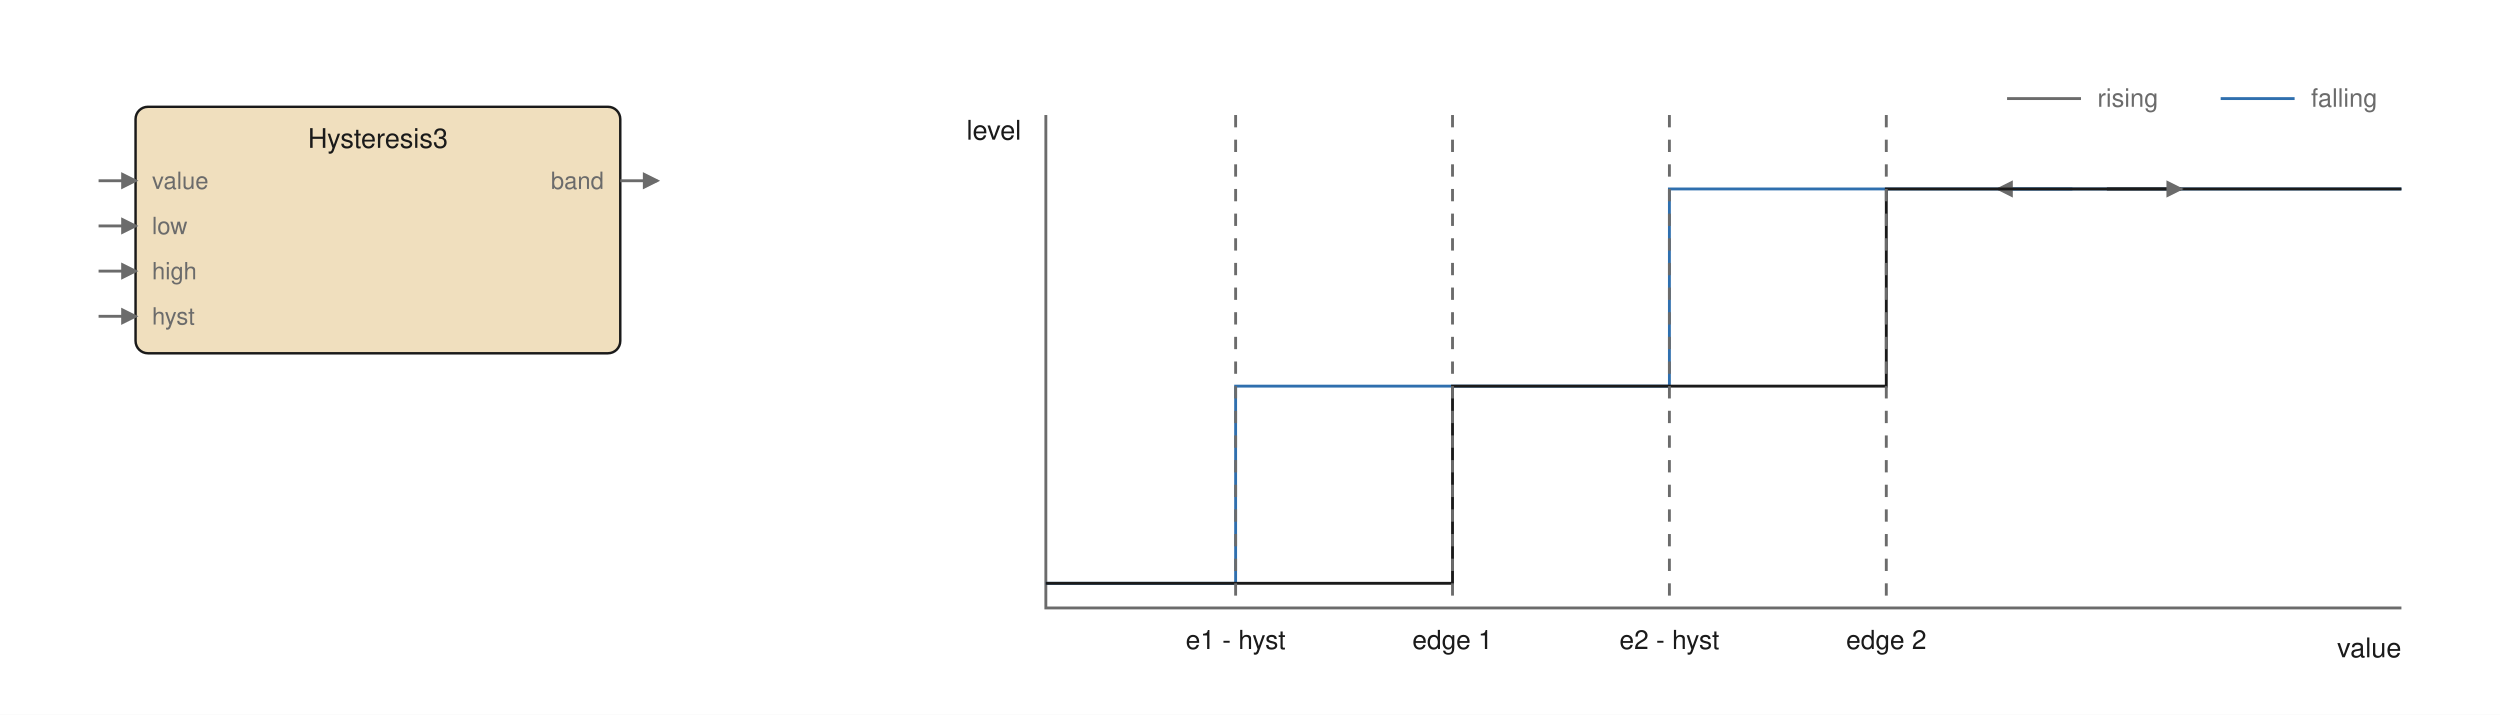
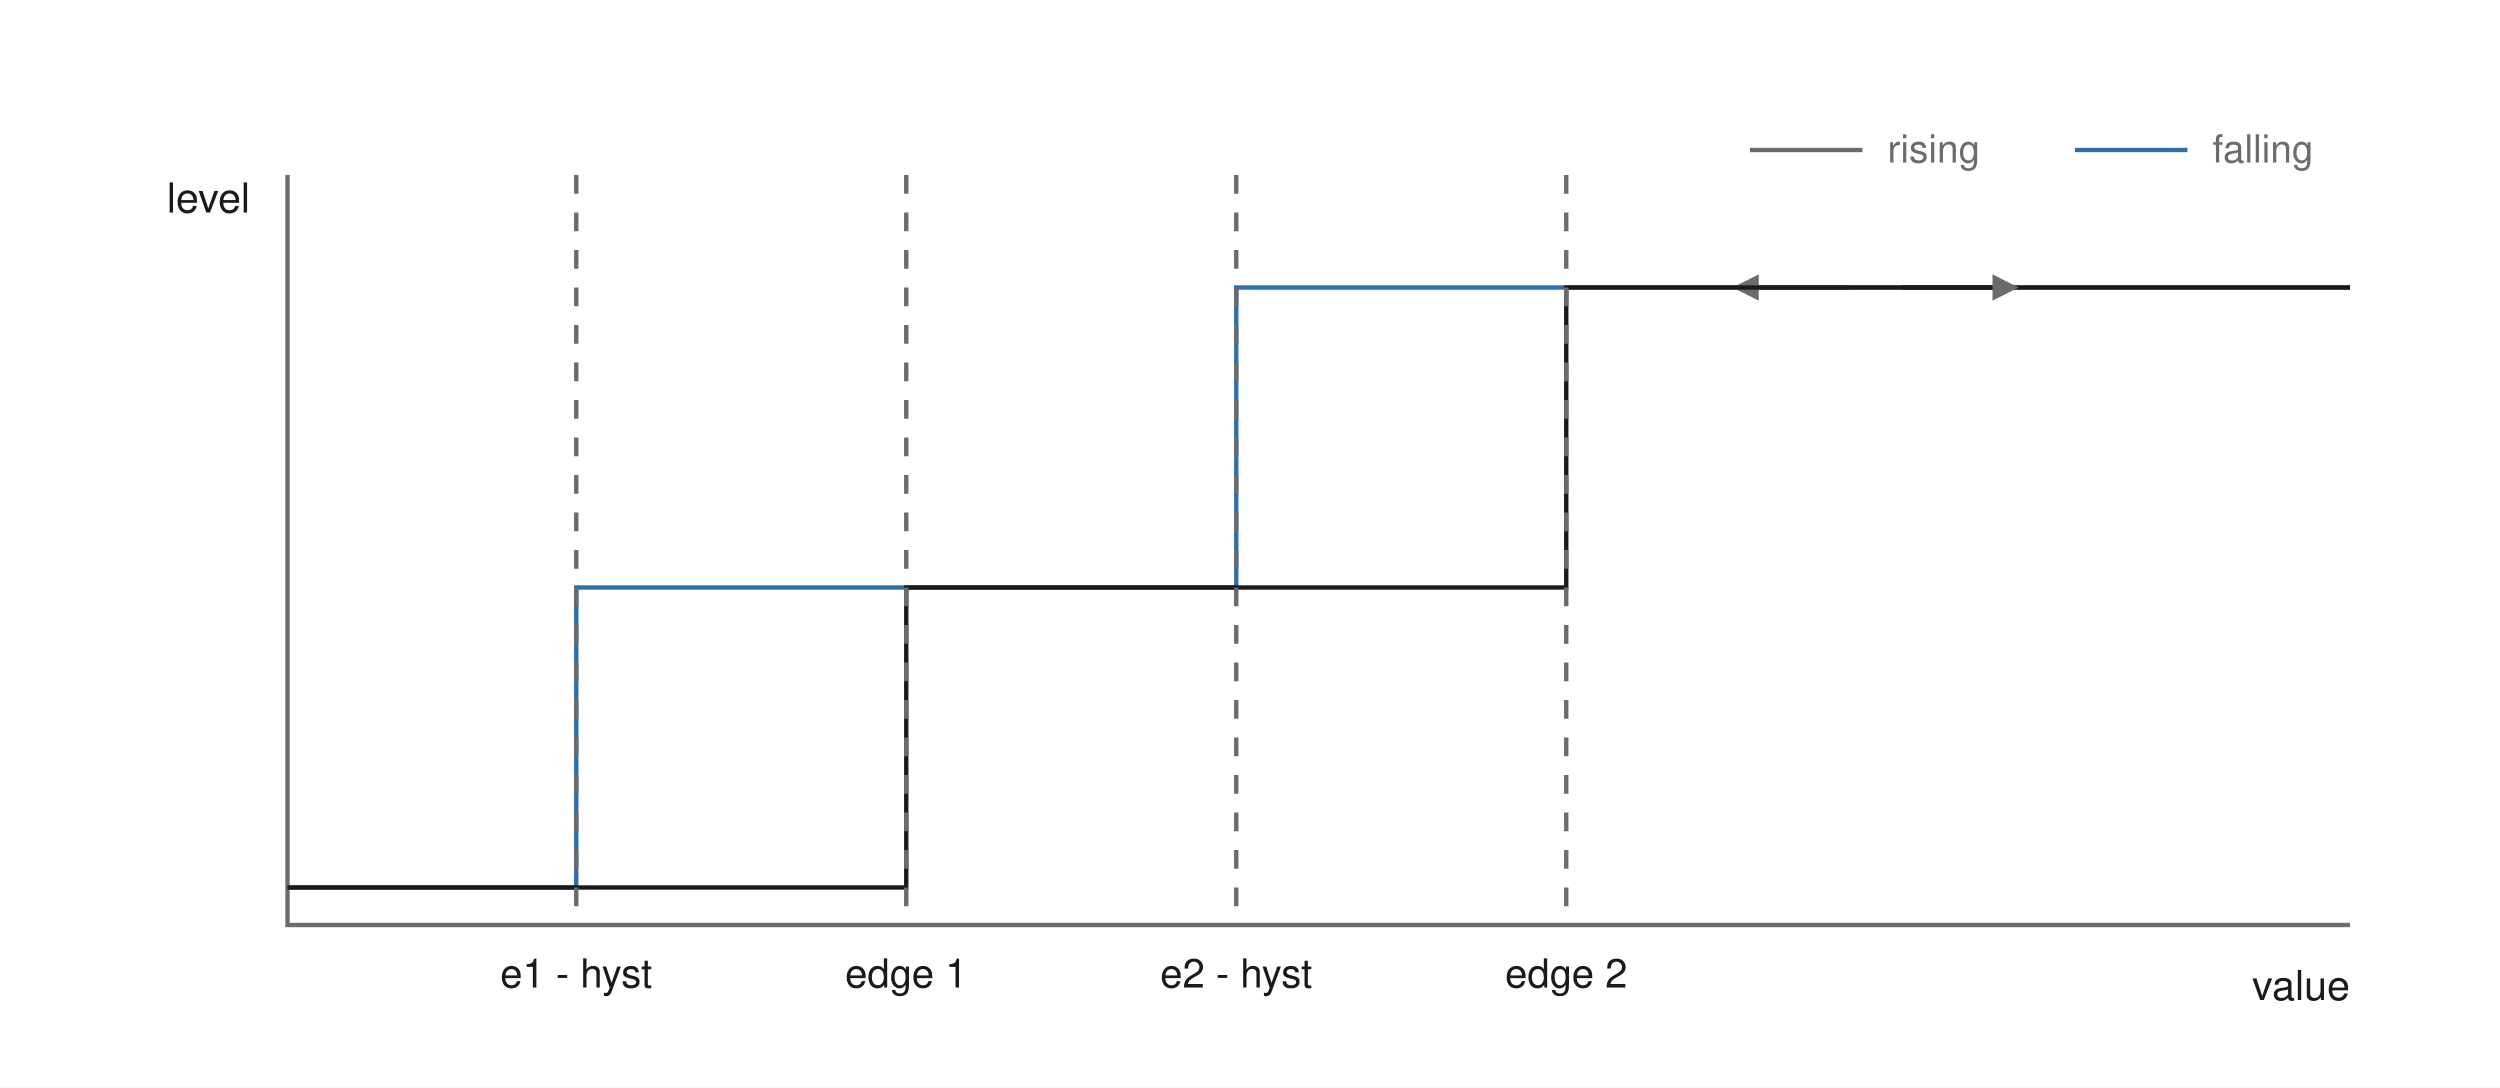
- <svg xmlns="http://www.w3.org/2000/svg" width="608.6" height="174" viewBox="0 0 608.6 174" style="max-width:100%;height:auto" content="&lt;mxfile host=&quot;app.diagrams.net&quot; type=&quot;device&quot;&gt;&lt;diagram id=&quot;block_Hysteresis3&quot; name=&quot;block_Hysteresis3&quot;&gt;&lt;mxGraphModel dx=&quot;608.6&quot; dy=&quot;174&quot; grid=&quot;0&quot; gridSize=&quot;10&quot; guides=&quot;1&quot; tooltips=&quot;1&quot; connect=&quot;1&quot; arrows=&quot;1&quot; fold=&quot;1&quot; page=&quot;1&quot; pageScale=&quot;1&quot; pageWidth=&quot;608.6&quot; pageHeight=&quot;174&quot; math=&quot;0&quot; shadow=&quot;0&quot;&gt;&lt;root&gt;&lt;mxCell id=&quot;0&quot;/&gt;&lt;mxCell id=&quot;1&quot; parent=&quot;0&quot;/&gt;&lt;mxCell id=&quot;n2&quot; value=&quot;&quot; style=&quot;rounded=1;fillColor=#f0dfbe;strokeColor=#1a1a1a;whiteSpace=wrap;html=1;fontSize=8&quot; vertex=&quot;1&quot; parent=&quot;1&quot;&gt;&lt;mxGeometry x=&quot;33.0&quot; y=&quot;26.0&quot; width=&quot;118.0&quot; height=&quot;60&quot; as=&quot;geometry&quot;/&gt;&lt;/mxCell&gt;&lt;mxCell id=&quot;n3&quot; value=&quot;Hysteresis3&quot; style=&quot;text;html=1;fontSize=6;fontColor=#1a1a1a;align=center&quot; vertex=&quot;1&quot; parent=&quot;1&quot;&gt;&lt;mxGeometry x=&quot;92.0&quot; y=&quot;29.4&quot; width=&quot;55&quot; height=&quot;10.6&quot; as=&quot;geometry&quot;/&gt;&lt;/mxCell&gt;&lt;mxCell id=&quot;n4&quot; value=&quot;value&quot; style=&quot;text;html=1;fontSize=5;fontColor=#6b6b6b;align=left&quot; vertex=&quot;1&quot; parent=&quot;1&quot;&gt;&lt;mxGeometry x=&quot;37.0&quot; y=&quot;40.2&quot; width=&quot;40&quot; height=&quot;9.8&quot; as=&quot;geometry&quot;/&gt;&lt;/mxCell&gt;&lt;mxCell id=&quot;e5&quot; value=&quot;&quot; style=&quot;edgeStyle=none;html=1;strokeColor=#6b6b6b;endArrow=block&quot; edge=&quot;1&quot; parent=&quot;1&quot;&gt;&lt;mxGeometry relative=&quot;1&quot; as=&quot;geometry&quot;&gt;&lt;mxPoint x=&quot;24.0&quot; y=&quot;44.0&quot; as=&quot;sourcePoint&quot;/&gt;&lt;mxPoint x=&quot;33.0&quot; y=&quot;44.0&quot; as=&quot;targetPoint&quot;/&gt;&lt;/mxGeometry&gt;&lt;/mxCell&gt;&lt;mxCell id=&quot;n6&quot; value=&quot;low&quot; style=&quot;text;html=1;fontSize=5;fontColor=#6b6b6b;align=left&quot; vertex=&quot;1&quot; parent=&quot;1&quot;&gt;&lt;mxGeometry x=&quot;37.0&quot; y=&quot;51.2&quot; width=&quot;40&quot; height=&quot;9.8&quot; as=&quot;geometry&quot;/&gt;&lt;/mxCell&gt;&lt;mxCell id=&quot;e7&quot; value=&quot;&quot; style=&quot;edgeStyle=none;html=1;strokeColor=#6b6b6b;endArrow=block&quot; edge=&quot;1&quot; parent=&quot;1&quot;&gt;&lt;mxGeometry relative=&quot;1&quot; as=&quot;geometry&quot;&gt;&lt;mxPoint x=&quot;24.0&quot; y=&quot;55.0&quot; as=&quot;sourcePoint&quot;/&gt;&lt;mxPoint x=&quot;33.0&quot; y=&quot;55.0&quot; as=&quot;targetPoint&quot;/&gt;&lt;/mxGeometry&gt;&lt;/mxCell&gt;&lt;mxCell id=&quot;n8&quot; value=&quot;high&quot; style=&quot;text;html=1;fontSize=5;fontColor=#6b6b6b;align=left&quot; vertex=&quot;1&quot; parent=&quot;1&quot;&gt;&lt;mxGeometry x=&quot;37.0&quot; y=&quot;62.2&quot; width=&quot;40&quot; height=&quot;9.8&quot; as=&quot;geometry&quot;/&gt;&lt;/mxCell&gt;&lt;mxCell id=&quot;e9&quot; value=&quot;&quot; style=&quot;edgeStyle=none;html=1;strokeColor=#6b6b6b;endArrow=block&quot; edge=&quot;1&quot; parent=&quot;1&quot;&gt;&lt;mxGeometry relative=&quot;1&quot; as=&quot;geometry&quot;&gt;&lt;mxPoint x=&quot;24.0&quot; y=&quot;66.0&quot; as=&quot;sourcePoint&quot;/&gt;&lt;mxPoint x=&quot;33.0&quot; y=&quot;66.0&quot; as=&quot;targetPoint&quot;/&gt;&lt;/mxGeometry&gt;&lt;/mxCell&gt;&lt;mxCell id=&quot;n10&quot; value=&quot;hyst&quot; style=&quot;text;html=1;fontSize=5;fontColor=#6b6b6b;align=left&quot; vertex=&quot;1&quot; parent=&quot;1&quot;&gt;&lt;mxGeometry x=&quot;37.0&quot; y=&quot;73.2&quot; width=&quot;40&quot; height=&quot;9.8&quot; as=&quot;geometry&quot;/&gt;&lt;/mxCell&gt;&lt;mxCell id=&quot;e11&quot; value=&quot;&quot; style=&quot;edgeStyle=none;html=1;strokeColor=#6b6b6b;endArrow=block&quot; edge=&quot;1&quot; parent=&quot;1&quot;&gt;&lt;mxGeometry relative=&quot;1&quot; as=&quot;geometry&quot;&gt;&lt;mxPoint x=&quot;24.0&quot; y=&quot;77.0&quot; as=&quot;sourcePoint&quot;/&gt;&lt;mxPoint x=&quot;33.0&quot; y=&quot;77.0&quot; as=&quot;targetPoint&quot;/&gt;&lt;/mxGeometry&gt;&lt;/mxCell&gt;&lt;mxCell id=&quot;n12&quot; value=&quot;band&quot; style=&quot;text;html=1;fontSize=5;fontColor=#6b6b6b;align=left&quot; vertex=&quot;1&quot; parent=&quot;1&quot;&gt;&lt;mxGeometry x=&quot;147.0&quot; y=&quot;40.2&quot; width=&quot;40&quot; height=&quot;9.8&quot; as=&quot;geometry&quot;/&gt;&lt;/mxCell&gt;&lt;mxCell id=&quot;e13&quot; value=&quot;&quot; style=&quot;edgeStyle=none;html=1;strokeColor=#6b6b6b;endArrow=block&quot; edge=&quot;1&quot; parent=&quot;1&quot;&gt;&lt;mxGeometry relative=&quot;1&quot; as=&quot;geometry&quot;&gt;&lt;mxPoint x=&quot;151.0&quot; y=&quot;44.0&quot; as=&quot;sourcePoint&quot;/&gt;&lt;mxPoint x=&quot;160.0&quot; y=&quot;44.0&quot; as=&quot;targetPoint&quot;/&gt;&lt;/mxGeometry&gt;&lt;/mxCell&gt;&lt;mxCell id=&quot;e14&quot; value=&quot;&quot; style=&quot;edgeStyle=none;html=1;strokeColor=#6b6b6b;endArrow=none&quot; edge=&quot;1&quot; parent=&quot;1&quot;&gt;&lt;mxGeometry relative=&quot;1&quot; as=&quot;geometry&quot;&gt;&lt;mxPoint x=&quot;254.6&quot; y=&quot;28.0&quot; as=&quot;sourcePoint&quot;/&gt;&lt;mxPoint x=&quot;584.6&quot; y=&quot;148.0&quot; as=&quot;targetPoint&quot;/&gt;&lt;Array as=&quot;points&quot;&gt;&lt;mxPoint x=&quot;254.6&quot; y=&quot;148.0&quot;/&gt;&lt;/Array&gt;&lt;/mxGeometry&gt;&lt;/mxCell&gt;&lt;mxCell id=&quot;n15&quot; value=&quot;level&quot; style=&quot;text;html=1;fontSize=6;fontColor=#1a1a1a;align=left&quot; vertex=&quot;1&quot; parent=&quot;1&quot;&gt;&lt;mxGeometry x=&quot;248.6&quot; y=&quot;27.4&quot; width=&quot;40&quot; height=&quot;10.6&quot; as=&quot;geometry&quot;/&gt;&lt;/mxCell&gt;&lt;mxCell id=&quot;n16&quot; value=&quot;value&quot; style=&quot;text;html=1;fontSize=6;fontColor=#1a1a1a;align=left&quot; vertex=&quot;1&quot; parent=&quot;1&quot;&gt;&lt;mxGeometry x=&quot;584.6&quot; y=&quot;153.4&quot; width=&quot;40&quot; height=&quot;10.6&quot; as=&quot;geometry&quot;/&gt;&lt;/mxCell&gt;&lt;mxCell id=&quot;e17&quot; value=&quot;&quot; style=&quot;edgeStyle=none;html=1;strokeColor=#2f6fae;endArrow=none&quot; edge=&quot;1&quot; parent=&quot;1&quot;&gt;&lt;mxGeometry relative=&quot;1&quot; as=&quot;geometry&quot;&gt;&lt;mxPoint x=&quot;584.6&quot; y=&quot;46.0&quot; as=&quot;sourcePoint&quot;/&gt;&lt;mxPoint x=&quot;254.6&quot; y=&quot;142.0&quot; as=&quot;targetPoint&quot;/&gt;&lt;Array as=&quot;points&quot;&gt;&lt;mxPoint x=&quot;406.4&quot; y=&quot;46.0&quot;/&gt;&lt;mxPoint x=&quot;406.4&quot; y=&quot;94.0&quot;/&gt;&lt;mxPoint x=&quot;300.8&quot; y=&quot;94.0&quot;/&gt;&lt;mxPoint x=&quot;300.8&quot; y=&quot;142.0&quot;/&gt;&lt;/Array&gt;&lt;/mxGeometry&gt;&lt;/mxCell&gt;&lt;mxCell id=&quot;e18&quot; value=&quot;&quot; style=&quot;edgeStyle=none;html=1;strokeColor=#2f6fae;endArrow=block&quot; edge=&quot;1&quot; parent=&quot;1&quot;&gt;&lt;mxGeometry relative=&quot;1&quot; as=&quot;geometry&quot;&gt;&lt;mxPoint x=&quot;504.5&quot; y=&quot;46.0&quot; as=&quot;sourcePoint&quot;/&gt;&lt;mxPoint x=&quot;486.5&quot; y=&quot;46.0&quot; as=&quot;targetPoint&quot;/&gt;&lt;/mxGeometry&gt;&lt;/mxCell&gt;&lt;mxCell id=&quot;e19&quot; value=&quot;&quot; style=&quot;edgeStyle=none;html=1;strokeColor=#1a1a1a;endArrow=none&quot; edge=&quot;1&quot; parent=&quot;1&quot;&gt;&lt;mxGeometry relative=&quot;1&quot; as=&quot;geometry&quot;&gt;&lt;mxPoint x=&quot;254.6&quot; y=&quot;142.0&quot; as=&quot;sourcePoint&quot;/&gt;&lt;mxPoint x=&quot;584.6&quot; y=&quot;46.0&quot; as=&quot;targetPoint&quot;/&gt;&lt;Array as=&quot;points&quot;&gt;&lt;mxPoint x=&quot;353.6&quot; y=&quot;142.0&quot;/&gt;&lt;mxPoint x=&quot;353.6&quot; y=&quot;94.0&quot;/&gt;&lt;mxPoint x=&quot;459.2&quot; y=&quot;94.0&quot;/&gt;&lt;mxPoint x=&quot;459.2&quot; y=&quot;46.0&quot;/&gt;&lt;/Array&gt;&lt;/mxGeometry&gt;&lt;/mxCell&gt;&lt;mxCell id=&quot;e20&quot; value=&quot;&quot; style=&quot;edgeStyle=none;html=1;strokeColor=#1a1a1a;endArrow=block&quot; edge=&quot;1&quot; parent=&quot;1&quot;&gt;&lt;mxGeometry relative=&quot;1&quot; as=&quot;geometry&quot;&gt;&lt;mxPoint x=&quot;512.9&quot; y=&quot;46.0&quot; as=&quot;sourcePoint&quot;/&gt;&lt;mxPoint x=&quot;530.9&quot; y=&quot;46.0&quot; as=&quot;targetPoint&quot;/&gt;&lt;/mxGeometry&gt;&lt;/mxCell&gt;&lt;mxCell id=&quot;e21&quot; value=&quot;&quot; style=&quot;edgeStyle=none;html=1;strokeColor=#6b6b6b;endArrow=none&quot; edge=&quot;1&quot; parent=&quot;1&quot;&gt;&lt;mxGeometry relative=&quot;1&quot; as=&quot;geometry&quot;&gt;&lt;mxPoint x=&quot;488.6&quot; y=&quot;24.0&quot; as=&quot;sourcePoint&quot;/&gt;&lt;mxPoint x=&quot;506.6&quot; y=&quot;24.0&quot; as=&quot;targetPoint&quot;/&gt;&lt;/mxGeometry&gt;&lt;/mxCell&gt;&lt;mxCell id=&quot;n22&quot; value=&quot;rising&quot; style=&quot;text;html=1;fontSize=6;fontColor=#6b6b6b;align=left&quot; vertex=&quot;1&quot; parent=&quot;1&quot;&gt;&lt;mxGeometry x=&quot;510.6&quot; y=&quot;19.8&quot; width=&quot;40&quot; height=&quot;10.2&quot; as=&quot;geometry&quot;/&gt;&lt;/mxCell&gt;&lt;mxCell id=&quot;e23&quot; value=&quot;&quot; style=&quot;edgeStyle=none;html=1;strokeColor=#2f6fae;endArrow=none&quot; edge=&quot;1&quot; parent=&quot;1&quot;&gt;&lt;mxGeometry relative=&quot;1&quot; as=&quot;geometry&quot;&gt;&lt;mxPoint x=&quot;540.6&quot; y=&quot;24.0&quot; as=&quot;sourcePoint&quot;/&gt;&lt;mxPoint x=&quot;558.6&quot; y=&quot;24.0&quot; as=&quot;targetPoint&quot;/&gt;&lt;/mxGeometry&gt;&lt;/mxCell&gt;&lt;mxCell id=&quot;n24&quot; value=&quot;falling&quot; style=&quot;text;html=1;fontSize=6;fontColor=#6b6b6b;align=left&quot; vertex=&quot;1&quot; parent=&quot;1&quot;&gt;&lt;mxGeometry x=&quot;562.6&quot; y=&quot;19.8&quot; width=&quot;40&quot; height=&quot;10.2&quot; as=&quot;geometry&quot;/&gt;&lt;/mxCell&gt;&lt;mxCell id=&quot;e25&quot; value=&quot;&quot; style=&quot;edgeStyle=none;html=1;strokeColor=#6b6b6b;endArrow=none;dashed=1&quot; edge=&quot;1&quot; parent=&quot;1&quot;&gt;&lt;mxGeometry relative=&quot;1&quot; as=&quot;geometry&quot;&gt;&lt;mxPoint x=&quot;300.8&quot; y=&quot;28.0&quot; as=&quot;sourcePoint&quot;/&gt;&lt;mxPoint x=&quot;300.8&quot; y=&quot;148.0&quot; as=&quot;targetPoint&quot;/&gt;&lt;/mxGeometry&gt;&lt;/mxCell&gt;&lt;mxCell id=&quot;n26&quot; value=&quot;e1 - hyst&quot; style=&quot;text;html=1;fontSize=6;fontColor=#1a1a1a;align=center&quot; vertex=&quot;1&quot; parent=&quot;1&quot;&gt;&lt;mxGeometry x=&quot;300.8&quot; y=&quot;151.6&quot; width=&quot;45&quot; height=&quot;10.4&quot; as=&quot;geometry&quot;/&gt;&lt;/mxCell&gt;&lt;mxCell id=&quot;e27&quot; value=&quot;&quot; style=&quot;edgeStyle=none;html=1;strokeColor=#6b6b6b;endArrow=none;dashed=1&quot; edge=&quot;1&quot; parent=&quot;1&quot;&gt;&lt;mxGeometry relative=&quot;1&quot; as=&quot;geometry&quot;&gt;&lt;mxPoint x=&quot;353.6&quot; y=&quot;28.0&quot; as=&quot;sourcePoint&quot;/&gt;&lt;mxPoint x=&quot;353.6&quot; y=&quot;148.0&quot; as=&quot;targetPoint&quot;/&gt;&lt;/mxGeometry&gt;&lt;/mxCell&gt;&lt;mxCell id=&quot;n28&quot; value=&quot;edge 1&quot; style=&quot;text;html=1;fontSize=6;fontColor=#1a1a1a;align=center&quot; vertex=&quot;1&quot; parent=&quot;1&quot;&gt;&lt;mxGeometry x=&quot;353.6&quot; y=&quot;151.6&quot; width=&quot;40&quot; height=&quot;10.4&quot; as=&quot;geometry&quot;/&gt;&lt;/mxCell&gt;&lt;mxCell id=&quot;e29&quot; value=&quot;&quot; style=&quot;edgeStyle=none;html=1;strokeColor=#6b6b6b;endArrow=none;dashed=1&quot; edge=&quot;1&quot; parent=&quot;1&quot;&gt;&lt;mxGeometry relative=&quot;1&quot; as=&quot;geometry&quot;&gt;&lt;mxPoint x=&quot;406.4&quot; y=&quot;28.0&quot; as=&quot;sourcePoint&quot;/&gt;&lt;mxPoint x=&quot;406.4&quot; y=&quot;148.0&quot; as=&quot;targetPoint&quot;/&gt;&lt;/mxGeometry&gt;&lt;/mxCell&gt;&lt;mxCell id=&quot;n30&quot; value=&quot;e2 - hyst&quot; style=&quot;text;html=1;fontSize=6;fontColor=#1a1a1a;align=center&quot; vertex=&quot;1&quot; parent=&quot;1&quot;&gt;&lt;mxGeometry x=&quot;406.4&quot; y=&quot;151.6&quot; width=&quot;45&quot; height=&quot;10.4&quot; as=&quot;geometry&quot;/&gt;&lt;/mxCell&gt;&lt;mxCell id=&quot;e31&quot; value=&quot;&quot; style=&quot;edgeStyle=none;html=1;strokeColor=#6b6b6b;endArrow=none;dashed=1&quot; edge=&quot;1&quot; parent=&quot;1&quot;&gt;&lt;mxGeometry relative=&quot;1&quot; as=&quot;geometry&quot;&gt;&lt;mxPoint x=&quot;459.2&quot; y=&quot;28.0&quot; as=&quot;sourcePoint&quot;/&gt;&lt;mxPoint x=&quot;459.2&quot; y=&quot;148.0&quot; as=&quot;targetPoint&quot;/&gt;&lt;/mxGeometry&gt;&lt;/mxCell&gt;&lt;mxCell id=&quot;n32&quot; value=&quot;edge 2&quot; style=&quot;text;html=1;fontSize=6;fontColor=#1a1a1a;align=center&quot; vertex=&quot;1&quot; parent=&quot;1&quot;&gt;&lt;mxGeometry x=&quot;459.2&quot; y=&quot;151.6&quot; width=&quot;40&quot; height=&quot;10.4&quot; as=&quot;geometry&quot;/&gt;&lt;/mxCell&gt;&lt;/root&gt;&lt;/mxGraphModel&gt;&lt;/diagram&gt;&lt;/mxfile&gt;">
+ <svg xmlns="http://www.w3.org/2000/svg" width="400" height="174" viewBox="0 0 400 174" style="max-width:100%;height:auto" content="&lt;mxfile host=&quot;app.diagrams.net&quot; type=&quot;device&quot;&gt;&lt;diagram id=&quot;block_Hysteresis3&quot; name=&quot;block_Hysteresis3&quot;&gt;&lt;mxGraphModel dx=&quot;400&quot; dy=&quot;174&quot; grid=&quot;0&quot; gridSize=&quot;10&quot; guides=&quot;1&quot; tooltips=&quot;1&quot; connect=&quot;1&quot; arrows=&quot;1&quot; fold=&quot;1&quot; page=&quot;1&quot; pageScale=&quot;1&quot; pageWidth=&quot;400&quot; pageHeight=&quot;174&quot; math=&quot;0&quot; shadow=&quot;0&quot;&gt;&lt;root&gt;&lt;mxCell id=&quot;0&quot;/&gt;&lt;mxCell id=&quot;1&quot; parent=&quot;0&quot;/&gt;&lt;mxCell id=&quot;e2&quot; value=&quot;&quot; style=&quot;edgeStyle=none;html=1;strokeColor=#6b6b6b;endArrow=none&quot; edge=&quot;1&quot; parent=&quot;1&quot;&gt;&lt;mxGeometry relative=&quot;1&quot; as=&quot;geometry&quot;&gt;&lt;mxPoint x=&quot;46&quot; y=&quot;28&quot; as=&quot;sourcePoint&quot;/&gt;&lt;mxPoint x=&quot;376&quot; y=&quot;148&quot; as=&quot;targetPoint&quot;/&gt;&lt;Array as=&quot;points&quot;&gt;&lt;mxPoint x=&quot;46&quot; y=&quot;148&quot;/&gt;&lt;/Array&gt;&lt;/mxGeometry&gt;&lt;/mxCell&gt;&lt;mxCell id=&quot;n3&quot; value=&quot;level&quot; style=&quot;text;html=1;fontSize=6;fontColor=#1a1a1a;align=left&quot; vertex=&quot;1&quot; parent=&quot;1&quot;&gt;&lt;mxGeometry x=&quot;40&quot; y=&quot;27.4&quot; width=&quot;40&quot; height=&quot;10.6&quot; as=&quot;geometry&quot;/&gt;&lt;/mxCell&gt;&lt;mxCell id=&quot;n4&quot; value=&quot;value&quot; style=&quot;text;html=1;fontSize=6;fontColor=#1a1a1a;align=left&quot; vertex=&quot;1&quot; parent=&quot;1&quot;&gt;&lt;mxGeometry x=&quot;376&quot; y=&quot;153.4&quot; width=&quot;40&quot; height=&quot;10.6&quot; as=&quot;geometry&quot;/&gt;&lt;/mxCell&gt;&lt;mxCell id=&quot;e5&quot; value=&quot;&quot; style=&quot;edgeStyle=none;html=1;strokeColor=#2f6fae;endArrow=none&quot; edge=&quot;1&quot; parent=&quot;1&quot;&gt;&lt;mxGeometry relative=&quot;1&quot; as=&quot;geometry&quot;&gt;&lt;mxPoint x=&quot;376.0&quot; y=&quot;46.0&quot; as=&quot;sourcePoint&quot;/&gt;&lt;mxPoint x=&quot;46.0&quot; y=&quot;142.0&quot; as=&quot;targetPoint&quot;/&gt;&lt;Array as=&quot;points&quot;&gt;&lt;mxPoint x=&quot;197.8&quot; y=&quot;46.0&quot;/&gt;&lt;mxPoint x=&quot;197.8&quot; y=&quot;94.0&quot;/&gt;&lt;mxPoint x=&quot;92.2&quot; y=&quot;94.0&quot;/&gt;&lt;mxPoint x=&quot;92.2&quot; y=&quot;142.0&quot;/&gt;&lt;/Array&gt;&lt;/mxGeometry&gt;&lt;/mxCell&gt;&lt;mxCell id=&quot;e6&quot; value=&quot;&quot; style=&quot;edgeStyle=none;html=1;strokeColor=#2f6fae;endArrow=block&quot; edge=&quot;1&quot; parent=&quot;1&quot;&gt;&lt;mxGeometry relative=&quot;1&quot; as=&quot;geometry&quot;&gt;&lt;mxPoint x=&quot;295.9&quot; y=&quot;46.0&quot; as=&quot;sourcePoint&quot;/&gt;&lt;mxPoint x=&quot;277.9&quot; y=&quot;46.0&quot; as=&quot;targetPoint&quot;/&gt;&lt;/mxGeometry&gt;&lt;/mxCell&gt;&lt;mxCell id=&quot;e7&quot; value=&quot;&quot; style=&quot;edgeStyle=none;html=1;strokeColor=#1a1a1a;endArrow=none&quot; edge=&quot;1&quot; parent=&quot;1&quot;&gt;&lt;mxGeometry relative=&quot;1&quot; as=&quot;geometry&quot;&gt;&lt;mxPoint x=&quot;46.0&quot; y=&quot;142.0&quot; as=&quot;sourcePoint&quot;/&gt;&lt;mxPoint x=&quot;376.0&quot; y=&quot;46.0&quot; as=&quot;targetPoint&quot;/&gt;&lt;Array as=&quot;points&quot;&gt;&lt;mxPoint x=&quot;145.0&quot; y=&quot;142.0&quot;/&gt;&lt;mxPoint x=&quot;145.0&quot; y=&quot;94.0&quot;/&gt;&lt;mxPoint x=&quot;250.6&quot; y=&quot;94.0&quot;/&gt;&lt;mxPoint x=&quot;250.6&quot; y=&quot;46.0&quot;/&gt;&lt;/Array&gt;&lt;/mxGeometry&gt;&lt;/mxCell&gt;&lt;mxCell id=&quot;e8&quot; value=&quot;&quot; style=&quot;edgeStyle=none;html=1;strokeColor=#1a1a1a;endArrow=block&quot; edge=&quot;1&quot; parent=&quot;1&quot;&gt;&lt;mxGeometry relative=&quot;1&quot; as=&quot;geometry&quot;&gt;&lt;mxPoint x=&quot;304.3&quot; y=&quot;46.0&quot; as=&quot;sourcePoint&quot;/&gt;&lt;mxPoint x=&quot;322.3&quot; y=&quot;46.0&quot; as=&quot;targetPoint&quot;/&gt;&lt;/mxGeometry&gt;&lt;/mxCell&gt;&lt;mxCell id=&quot;e9&quot; value=&quot;&quot; style=&quot;edgeStyle=none;html=1;strokeColor=#6b6b6b;endArrow=none&quot; edge=&quot;1&quot; parent=&quot;1&quot;&gt;&lt;mxGeometry relative=&quot;1&quot; as=&quot;geometry&quot;&gt;&lt;mxPoint x=&quot;280&quot; y=&quot;24&quot; as=&quot;sourcePoint&quot;/&gt;&lt;mxPoint x=&quot;298&quot; y=&quot;24&quot; as=&quot;targetPoint&quot;/&gt;&lt;/mxGeometry&gt;&lt;/mxCell&gt;&lt;mxCell id=&quot;n10&quot; value=&quot;rising&quot; style=&quot;text;html=1;fontSize=6;fontColor=#6b6b6b;align=left&quot; vertex=&quot;1&quot; parent=&quot;1&quot;&gt;&lt;mxGeometry x=&quot;302&quot; y=&quot;19.8&quot; width=&quot;40&quot; height=&quot;10.2&quot; as=&quot;geometry&quot;/&gt;&lt;/mxCell&gt;&lt;mxCell id=&quot;e11&quot; value=&quot;&quot; style=&quot;edgeStyle=none;html=1;strokeColor=#2f6fae;endArrow=none&quot; edge=&quot;1&quot; parent=&quot;1&quot;&gt;&lt;mxGeometry relative=&quot;1&quot; as=&quot;geometry&quot;&gt;&lt;mxPoint x=&quot;332&quot; y=&quot;24&quot; as=&quot;sourcePoint&quot;/&gt;&lt;mxPoint x=&quot;350&quot; y=&quot;24&quot; as=&quot;targetPoint&quot;/&gt;&lt;/mxGeometry&gt;&lt;/mxCell&gt;&lt;mxCell id=&quot;n12&quot; value=&quot;falling&quot; style=&quot;text;html=1;fontSize=6;fontColor=#6b6b6b;align=left&quot; vertex=&quot;1&quot; parent=&quot;1&quot;&gt;&lt;mxGeometry x=&quot;354&quot; y=&quot;19.8&quot; width=&quot;40&quot; height=&quot;10.2&quot; as=&quot;geometry&quot;/&gt;&lt;/mxCell&gt;&lt;mxCell id=&quot;e13&quot; value=&quot;&quot; style=&quot;edgeStyle=none;html=1;strokeColor=#6b6b6b;endArrow=none;dashed=1&quot; edge=&quot;1&quot; parent=&quot;1&quot;&gt;&lt;mxGeometry relative=&quot;1&quot; as=&quot;geometry&quot;&gt;&lt;mxPoint x=&quot;92.2&quot; y=&quot;28&quot; as=&quot;sourcePoint&quot;/&gt;&lt;mxPoint x=&quot;92.2&quot; y=&quot;148&quot; as=&quot;targetPoint&quot;/&gt;&lt;/mxGeometry&gt;&lt;/mxCell&gt;&lt;mxCell id=&quot;n14&quot; value=&quot;e1 - hyst&quot; style=&quot;text;html=1;fontSize=6;fontColor=#1a1a1a;align=center&quot; vertex=&quot;1&quot; parent=&quot;1&quot;&gt;&lt;mxGeometry x=&quot;92.2&quot; y=&quot;151.6&quot; width=&quot;45&quot; height=&quot;10.4&quot; as=&quot;geometry&quot;/&gt;&lt;/mxCell&gt;&lt;mxCell id=&quot;e15&quot; value=&quot;&quot; style=&quot;edgeStyle=none;html=1;strokeColor=#6b6b6b;endArrow=none;dashed=1&quot; edge=&quot;1&quot; parent=&quot;1&quot;&gt;&lt;mxGeometry relative=&quot;1&quot; as=&quot;geometry&quot;&gt;&lt;mxPoint x=&quot;145.0&quot; y=&quot;28&quot; as=&quot;sourcePoint&quot;/&gt;&lt;mxPoint x=&quot;145.0&quot; y=&quot;148&quot; as=&quot;targetPoint&quot;/&gt;&lt;/mxGeometry&gt;&lt;/mxCell&gt;&lt;mxCell id=&quot;n16&quot; value=&quot;edge 1&quot; style=&quot;text;html=1;fontSize=6;fontColor=#1a1a1a;align=center&quot; vertex=&quot;1&quot; parent=&quot;1&quot;&gt;&lt;mxGeometry x=&quot;145.0&quot; y=&quot;151.6&quot; width=&quot;40&quot; height=&quot;10.4&quot; as=&quot;geometry&quot;/&gt;&lt;/mxCell&gt;&lt;mxCell id=&quot;e17&quot; value=&quot;&quot; style=&quot;edgeStyle=none;html=1;strokeColor=#6b6b6b;endArrow=none;dashed=1&quot; edge=&quot;1&quot; parent=&quot;1&quot;&gt;&lt;mxGeometry relative=&quot;1&quot; as=&quot;geometry&quot;&gt;&lt;mxPoint x=&quot;197.8&quot; y=&quot;28&quot; as=&quot;sourcePoint&quot;/&gt;&lt;mxPoint x=&quot;197.8&quot; y=&quot;148&quot; as=&quot;targetPoint&quot;/&gt;&lt;/mxGeometry&gt;&lt;/mxCell&gt;&lt;mxCell id=&quot;n18&quot; value=&quot;e2 - hyst&quot; style=&quot;text;html=1;fontSize=6;fontColor=#1a1a1a;align=center&quot; vertex=&quot;1&quot; parent=&quot;1&quot;&gt;&lt;mxGeometry x=&quot;197.8&quot; y=&quot;151.6&quot; width=&quot;45&quot; height=&quot;10.4&quot; as=&quot;geometry&quot;/&gt;&lt;/mxCell&gt;&lt;mxCell id=&quot;e19&quot; value=&quot;&quot; style=&quot;edgeStyle=none;html=1;strokeColor=#6b6b6b;endArrow=none;dashed=1&quot; edge=&quot;1&quot; parent=&quot;1&quot;&gt;&lt;mxGeometry relative=&quot;1&quot; as=&quot;geometry&quot;&gt;&lt;mxPoint x=&quot;250.6&quot; y=&quot;28&quot; as=&quot;sourcePoint&quot;/&gt;&lt;mxPoint x=&quot;250.6&quot; y=&quot;148&quot; as=&quot;targetPoint&quot;/&gt;&lt;/mxGeometry&gt;&lt;/mxCell&gt;&lt;mxCell id=&quot;n20&quot; value=&quot;edge 2&quot; style=&quot;text;html=1;fontSize=6;fontColor=#1a1a1a;align=center&quot; vertex=&quot;1&quot; parent=&quot;1&quot;&gt;&lt;mxGeometry x=&quot;250.6&quot; y=&quot;151.6&quot; width=&quot;40&quot; height=&quot;10.4&quot; as=&quot;geometry&quot;/&gt;&lt;/mxCell&gt;&lt;/root&gt;&lt;/mxGraphModel&gt;&lt;/diagram&gt;&lt;/mxfile&gt;">
  <defs>
    <marker id="a" markerWidth="6" markerHeight="6" refX="5" refY="3" orient="auto">
      <path d="M0,0 L6,3 L0,6 z" fill="#6b6b6b" />
    </marker>
  </defs>
-   <rect width="608.6" height="174" fill="#ffffff" />
-   <rect x="33.0" y="26.0" width="118.0" height="60" rx="3" fill="#f0dfbe" stroke="#1a1a1a" stroke-width="0.6" />
-   <text x="92.0" y="36.0" font-family="Helvetica,Arial,sans-serif" font-size="6.6" fill="#1a1a1a" text-anchor="middle">Hysteresis3</text>
-   <text x="37.0" y="46.0" font-family="Helvetica,Arial,sans-serif" font-size="5.8" fill="#6b6b6b" text-anchor="start">value</text>
-   <polyline points="24.0,44.0 33.0,44.0" fill="none" stroke="#6b6b6b" stroke-width="0.7" marker-end="url(#a)" />
-   <text x="37.0" y="57.0" font-family="Helvetica,Arial,sans-serif" font-size="5.8" fill="#6b6b6b" text-anchor="start">low</text>
-   <polyline points="24.0,55.0 33.0,55.0" fill="none" stroke="#6b6b6b" stroke-width="0.7" marker-end="url(#a)" />
-   <text x="37.0" y="68.0" font-family="Helvetica,Arial,sans-serif" font-size="5.8" fill="#6b6b6b" text-anchor="start">high</text>
-   <polyline points="24.0,66.0 33.0,66.0" fill="none" stroke="#6b6b6b" stroke-width="0.7" marker-end="url(#a)" />
-   <text x="37.0" y="79.0" font-family="Helvetica,Arial,sans-serif" font-size="5.8" fill="#6b6b6b" text-anchor="start">hyst</text>
-   <polyline points="24.0,77.0 33.0,77.0" fill="none" stroke="#6b6b6b" stroke-width="0.7" marker-end="url(#a)" />
-   <text x="147.0" y="46.0" font-family="Helvetica,Arial,sans-serif" font-size="5.8" fill="#6b6b6b" text-anchor="end">band</text>
-   <polyline points="151.0,44.0 160.0,44.0" fill="none" stroke="#6b6b6b" stroke-width="0.7" marker-end="url(#a)" />
-   <polyline points="254.6,28.0 254.6,148.0 584.6,148.0" fill="none" stroke="#6b6b6b" stroke-width="0.7" />
-   <text x="248.6" y="34.0" font-family="Helvetica,Arial,sans-serif" font-size="6.6" fill="#1a1a1a" text-anchor="end">level</text>
-   <text x="584.6" y="160.0" font-family="Helvetica,Arial,sans-serif" font-size="6.6" fill="#1a1a1a" text-anchor="end">value</text>
-   <polyline points="584.6,46.0 406.4,46.0 406.4,94.0 300.8,94.0 300.8,142.0 254.6,142.0" fill="none" stroke="#2f6fae" stroke-width="0.7" />
-   <polyline points="504.5,46.0 486.5,46.0" fill="none" stroke="#2f6fae" stroke-width="0.7" marker-end="url(#a)" />
-   <polyline points="254.6,142.0 353.6,142.0 353.6,94.0 459.2,94.0 459.2,46.0 584.6,46.0" fill="none" stroke="#1a1a1a" stroke-width="0.7" />
-   <polyline points="512.9,46.0 530.9,46.0" fill="none" stroke="#1a1a1a" stroke-width="0.7" marker-end="url(#a)" />
-   <polyline points="488.6,24.0 506.6,24.0" fill="none" stroke="#6b6b6b" stroke-width="0.7" />
-   <text x="510.6" y="26.0" font-family="Helvetica,Arial,sans-serif" font-size="6.2" fill="#6b6b6b" text-anchor="start">rising</text>
-   <polyline points="540.6,24.0 558.6,24.0" fill="none" stroke="#2f6fae" stroke-width="0.7" />
-   <text x="562.6" y="26.0" font-family="Helvetica,Arial,sans-serif" font-size="6.2" fill="#6b6b6b" text-anchor="start">falling</text>
-   <polyline points="300.8,28.0 300.8,148.0" fill="none" stroke="#6b6b6b" stroke-width="0.7" stroke-dasharray="3,3" />
-   <text x="300.8" y="158.0" font-family="Helvetica,Arial,sans-serif" font-size="6.4" fill="#1a1a1a" text-anchor="middle">e1 - hyst</text>
-   <polyline points="353.6,28.0 353.6,148.0" fill="none" stroke="#6b6b6b" stroke-width="0.7" stroke-dasharray="3,3" />
-   <text x="353.6" y="158.0" font-family="Helvetica,Arial,sans-serif" font-size="6.4" fill="#1a1a1a" text-anchor="middle">edge 1</text>
-   <polyline points="406.4,28.0 406.4,148.0" fill="none" stroke="#6b6b6b" stroke-width="0.7" stroke-dasharray="3,3" />
-   <text x="406.4" y="158.0" font-family="Helvetica,Arial,sans-serif" font-size="6.4" fill="#1a1a1a" text-anchor="middle">e2 - hyst</text>
-   <polyline points="459.2,28.0 459.2,148.0" fill="none" stroke="#6b6b6b" stroke-width="0.7" stroke-dasharray="3,3" />
-   <text x="459.2" y="158.0" font-family="Helvetica,Arial,sans-serif" font-size="6.4" fill="#1a1a1a" text-anchor="middle">edge 2</text>
+   <rect width="400" height="174" fill="#ffffff" />
+   <polyline points="46,28 46,148 376,148" fill="none" stroke="#6b6b6b" stroke-width="0.7" />
+   <text x="40" y="34" font-family="Helvetica,Arial,sans-serif" font-size="6.6" fill="#1a1a1a" text-anchor="end">level</text>
+   <text x="376" y="160" font-family="Helvetica,Arial,sans-serif" font-size="6.6" fill="#1a1a1a" text-anchor="end">value</text>
+   <polyline points="376.0,46.0 197.8,46.0 197.8,94.0 92.2,94.0 92.2,142.0 46.0,142.0" fill="none" stroke="#2f6fae" stroke-width="0.7" />
+   <polyline points="295.9,46.0 277.9,46.0" fill="none" stroke="#2f6fae" stroke-width="0.7" marker-end="url(#a)" />
+   <polyline points="46.0,142.0 145.0,142.0 145.0,94.0 250.6,94.0 250.6,46.0 376.0,46.0" fill="none" stroke="#1a1a1a" stroke-width="0.7" />
+   <polyline points="304.3,46.0 322.3,46.0" fill="none" stroke="#1a1a1a" stroke-width="0.7" marker-end="url(#a)" />
+   <polyline points="280,24 298,24" fill="none" stroke="#6b6b6b" stroke-width="0.7" />
+   <text x="302" y="26" font-family="Helvetica,Arial,sans-serif" font-size="6.2" fill="#6b6b6b" text-anchor="start">rising</text>
+   <polyline points="332,24 350,24" fill="none" stroke="#2f6fae" stroke-width="0.7" />
+   <text x="354" y="26" font-family="Helvetica,Arial,sans-serif" font-size="6.2" fill="#6b6b6b" text-anchor="start">falling</text>
+   <polyline points="92.2,28 92.2,148" fill="none" stroke="#6b6b6b" stroke-width="0.7" stroke-dasharray="3,3" />
+   <text x="92.2" y="158" font-family="Helvetica,Arial,sans-serif" font-size="6.4" fill="#1a1a1a" text-anchor="middle">e1 - hyst</text>
+   <polyline points="145.0,28 145.0,148" fill="none" stroke="#6b6b6b" stroke-width="0.7" stroke-dasharray="3,3" />
+   <text x="145.0" y="158" font-family="Helvetica,Arial,sans-serif" font-size="6.4" fill="#1a1a1a" text-anchor="middle">edge 1</text>
+   <polyline points="197.8,28 197.8,148" fill="none" stroke="#6b6b6b" stroke-width="0.7" stroke-dasharray="3,3" />
+   <text x="197.8" y="158" font-family="Helvetica,Arial,sans-serif" font-size="6.4" fill="#1a1a1a" text-anchor="middle">e2 - hyst</text>
+   <polyline points="250.6,28 250.6,148" fill="none" stroke="#6b6b6b" stroke-width="0.7" stroke-dasharray="3,3" />
+   <text x="250.6" y="158" font-family="Helvetica,Arial,sans-serif" font-size="6.4" fill="#1a1a1a" text-anchor="middle">edge 2</text>
</svg>
